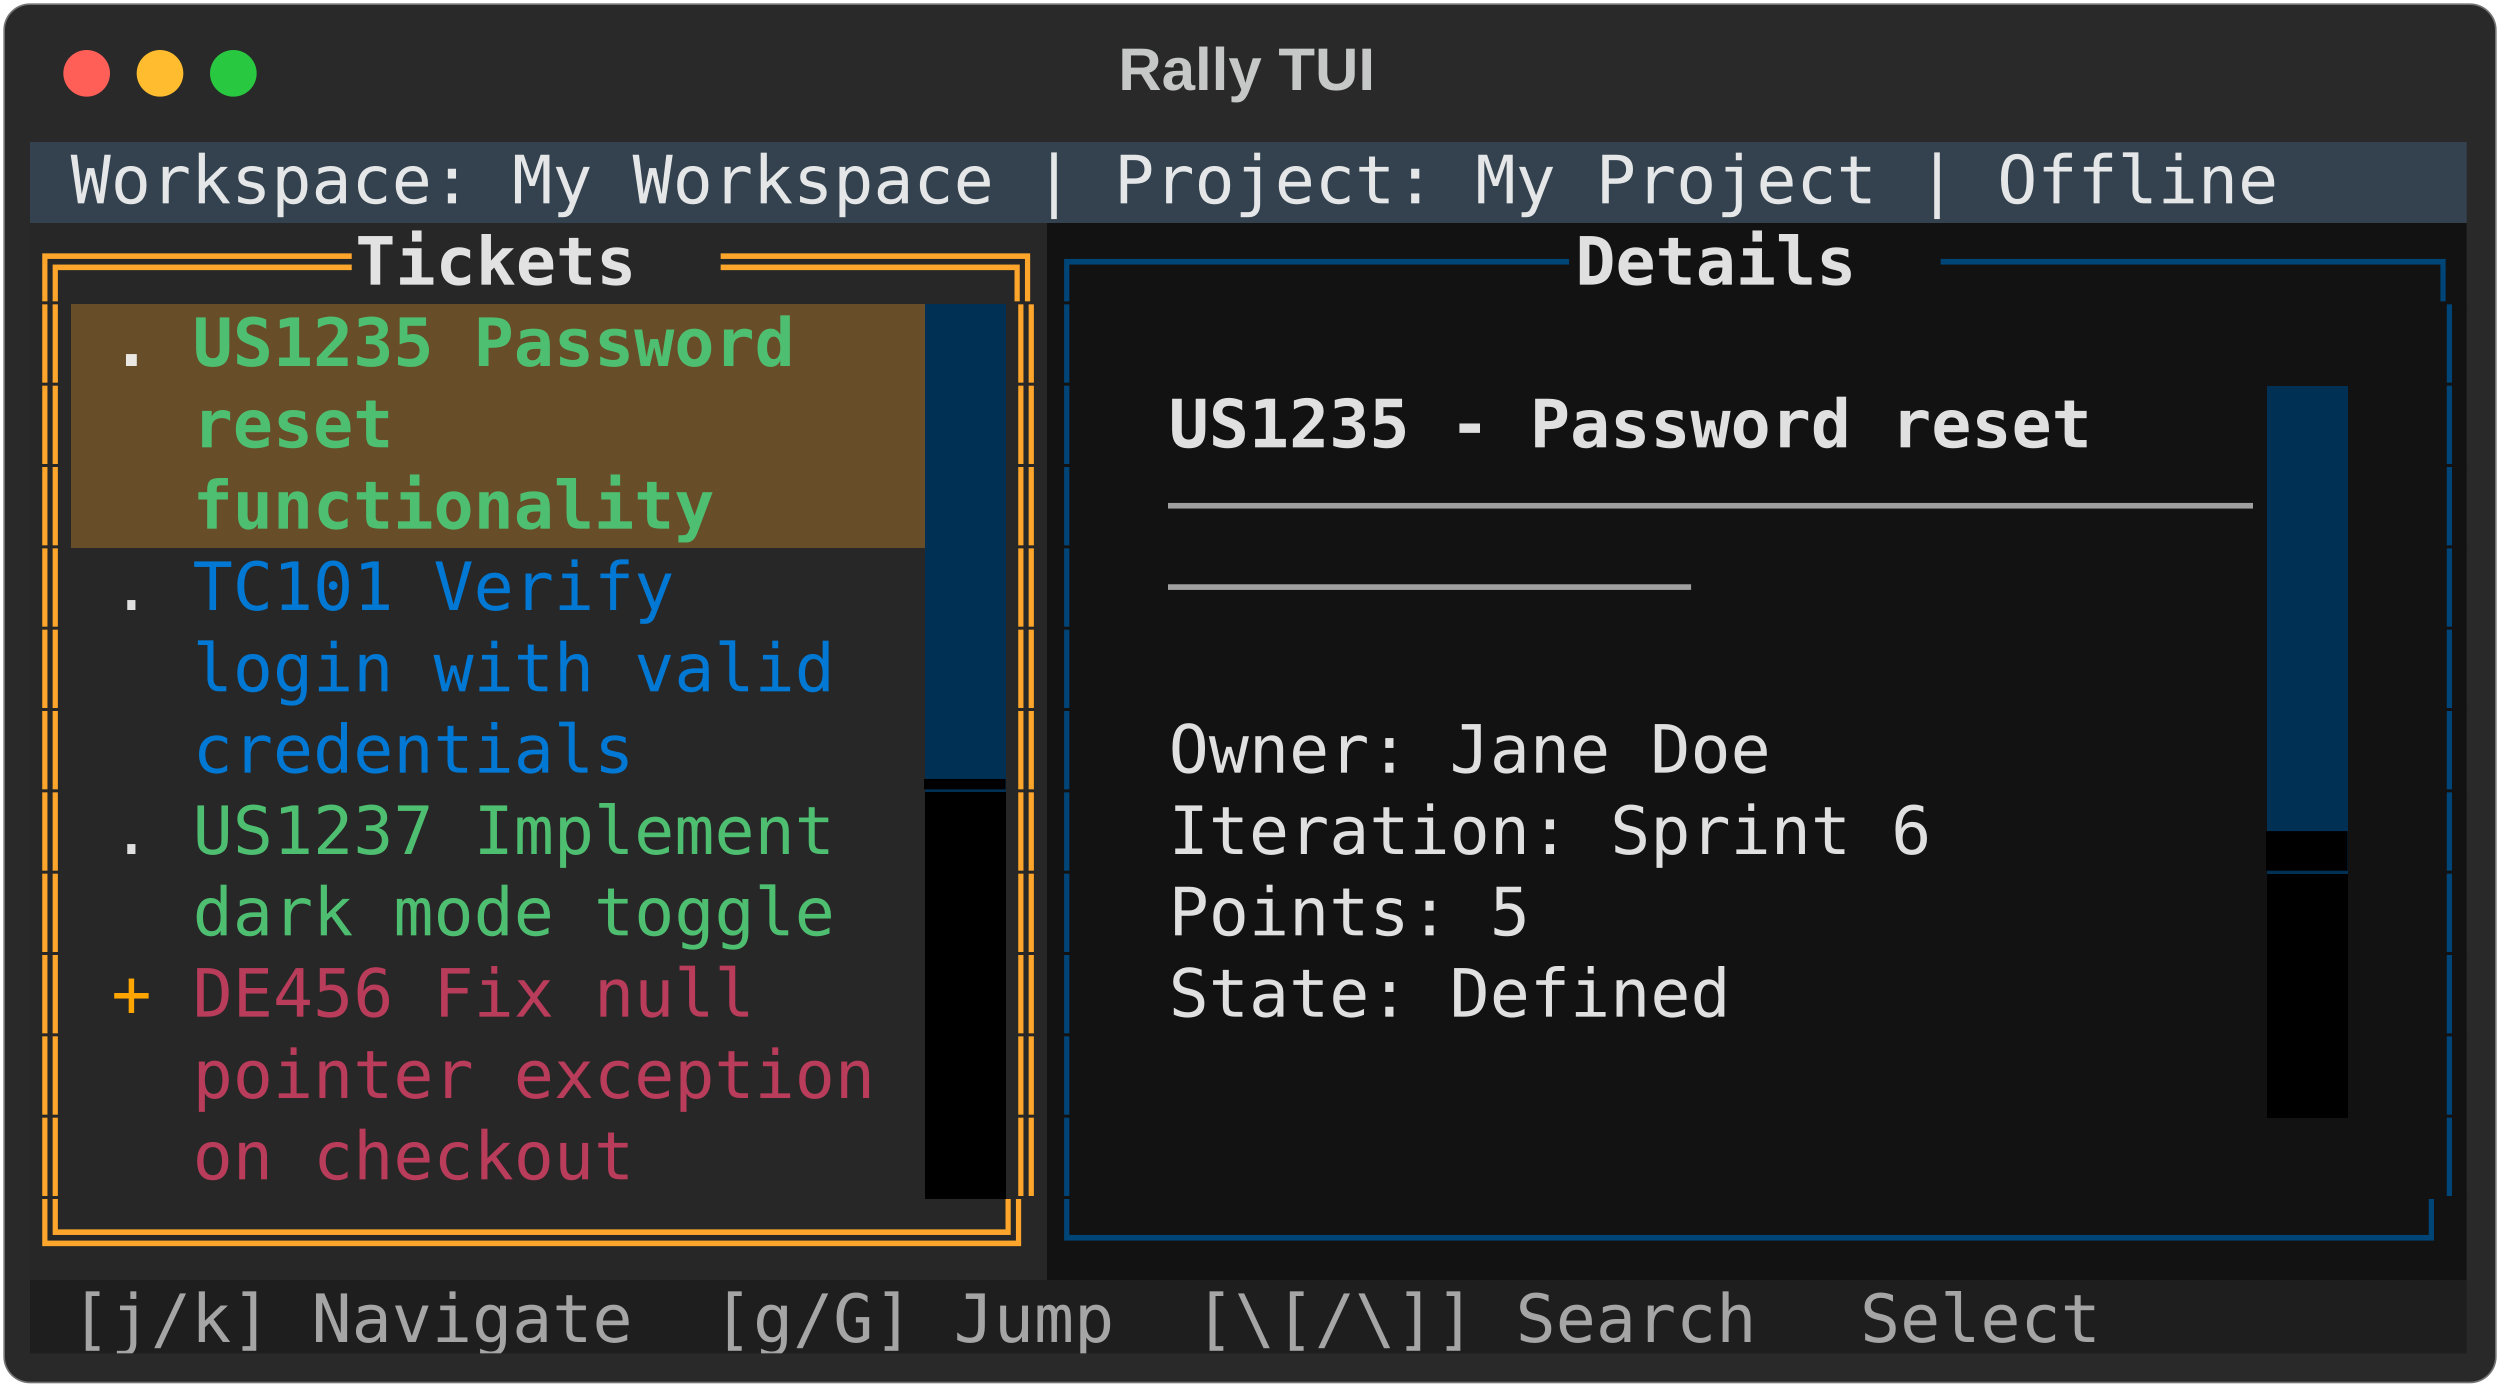
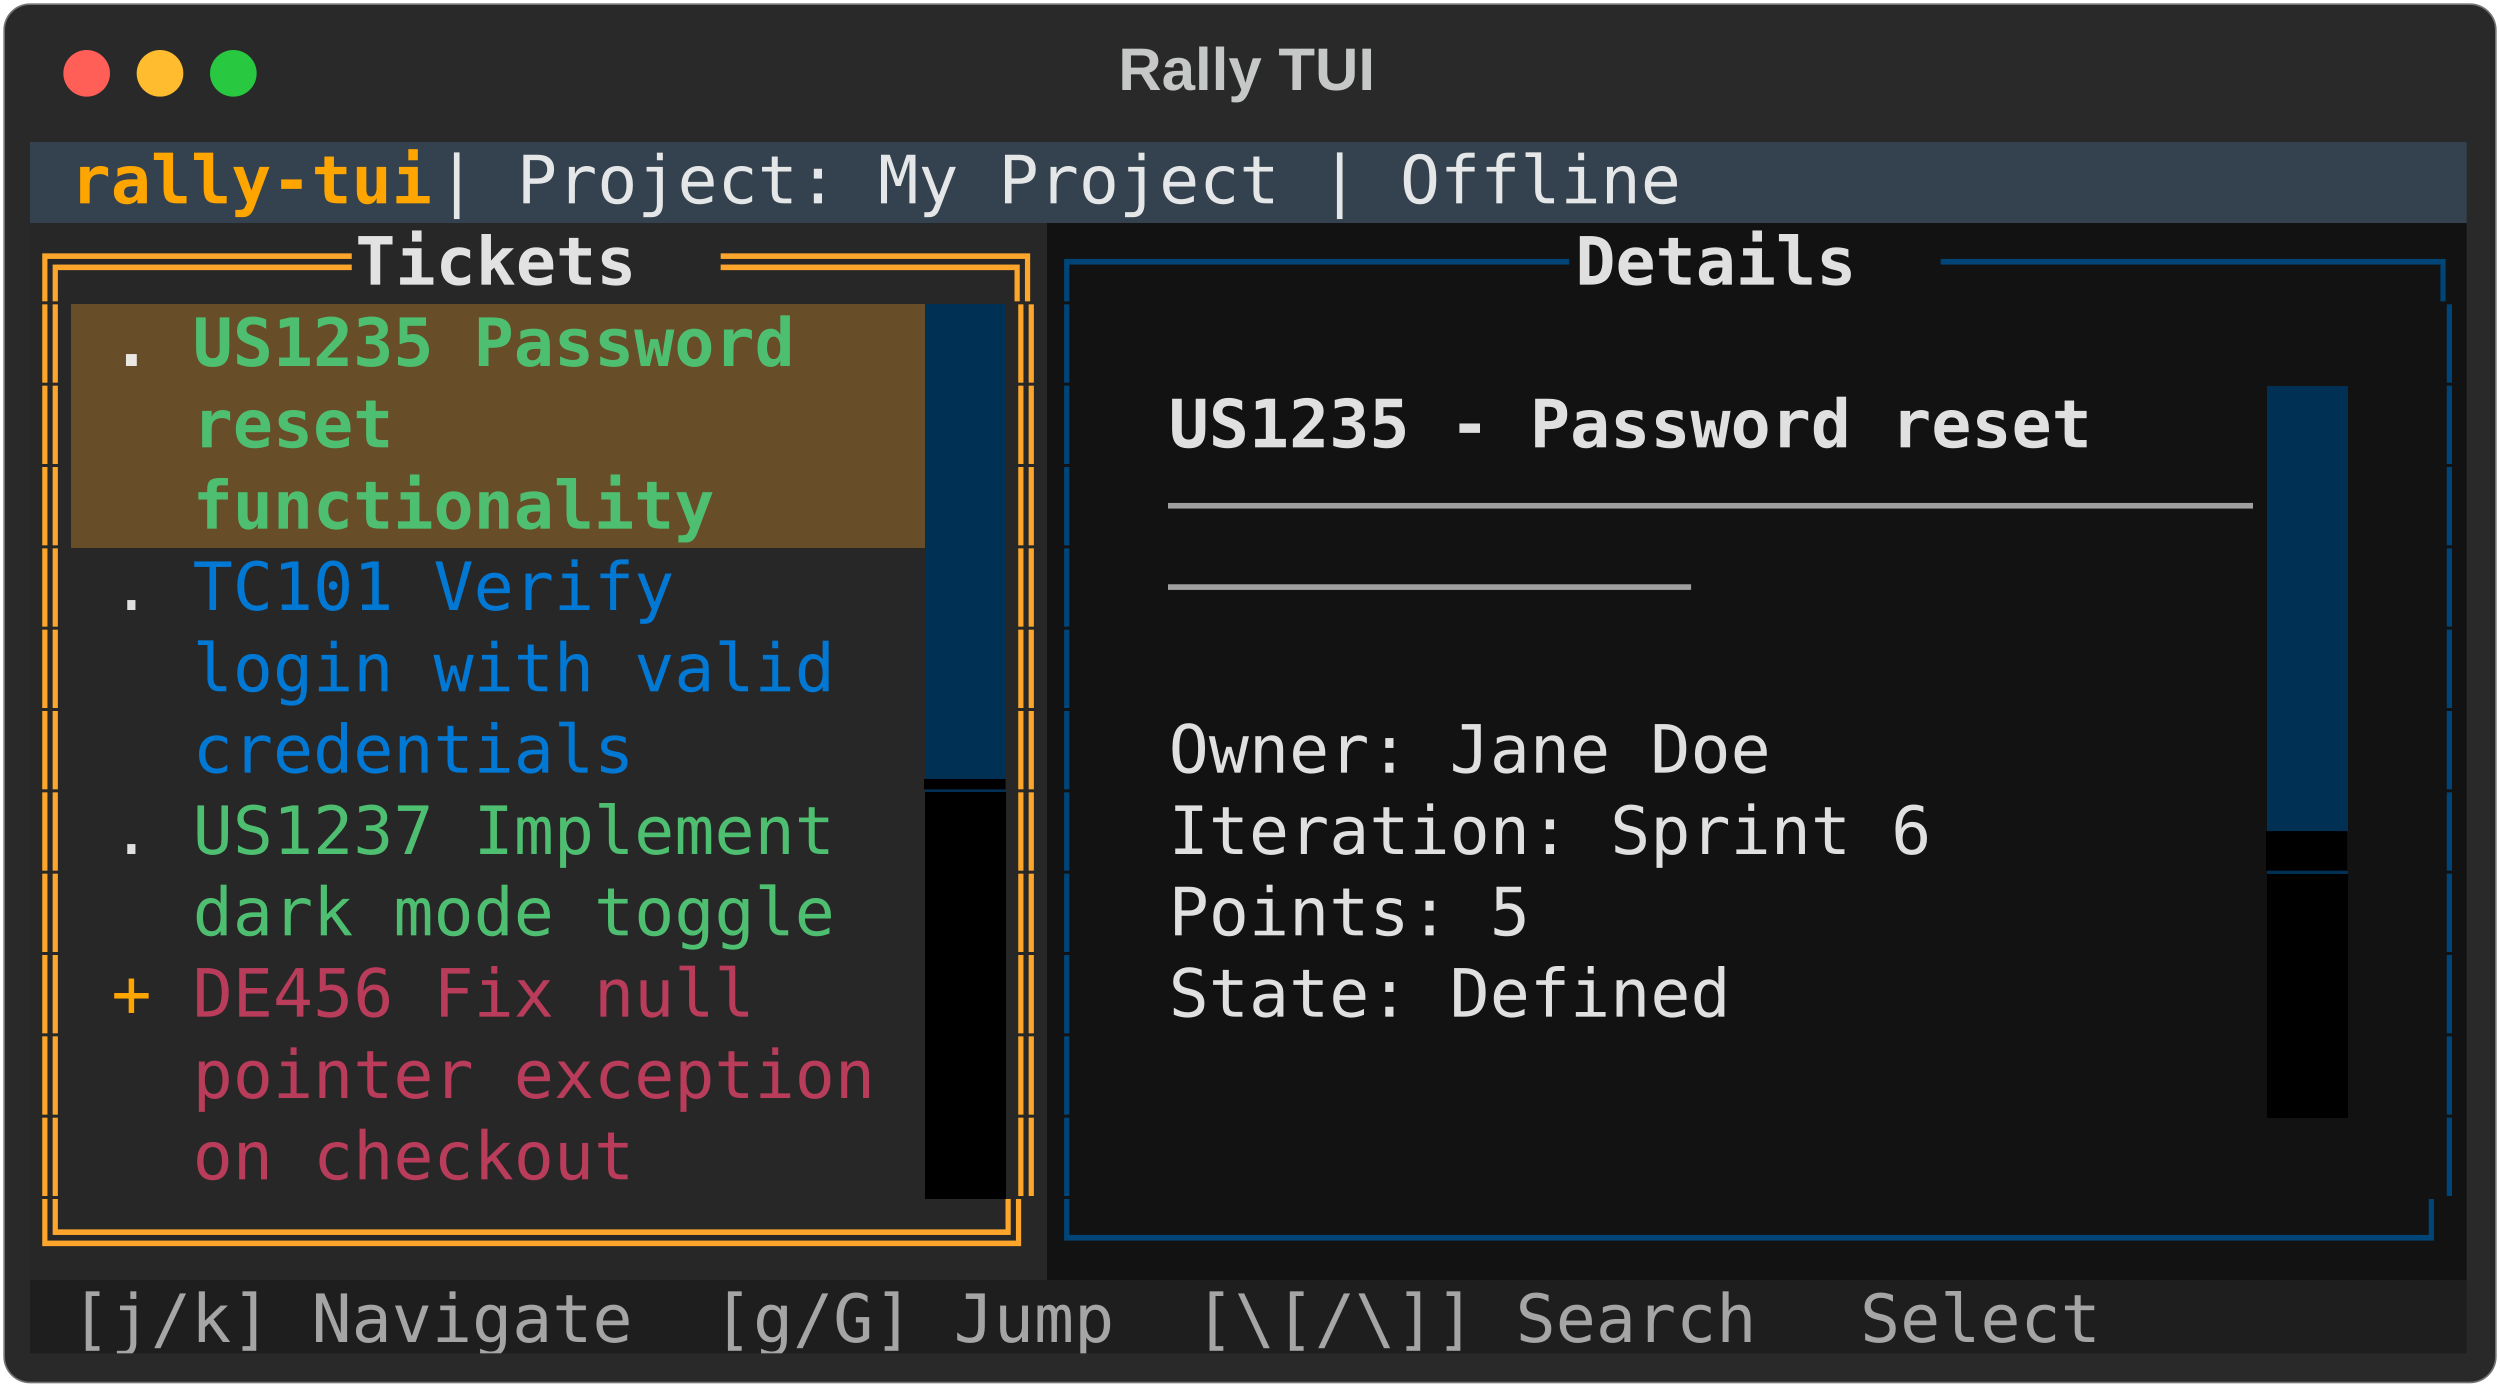
<svg xmlns="http://www.w3.org/2000/svg" class="rich-terminal" viewBox="0 0 750 416.0">
  <style>

    @font-face {
        font-family: "Fira Code";
        src: local("FiraCode-Regular"),
                url("https://cdnjs.cloudflare.com/ajax/libs/firacode/6.2.0/woff2/FiraCode-Regular.woff2") format("woff2"),
                url("https://cdnjs.cloudflare.com/ajax/libs/firacode/6.2.0/woff/FiraCode-Regular.woff") format("woff");
        font-style: normal;
        font-weight: 400;
    }
    @font-face {
        font-family: "Fira Code";
        src: local("FiraCode-Bold"),
                url("https://cdnjs.cloudflare.com/ajax/libs/firacode/6.2.0/woff2/FiraCode-Bold.woff2") format("woff2"),
                url("https://cdnjs.cloudflare.com/ajax/libs/firacode/6.2.0/woff/FiraCode-Bold.woff") format("woff");
        font-style: bold;
        font-weight: 700;
    }

    .terminal-matrix {
        font-family: Fira Code, monospace;
        font-size: 20px;
        line-height: 24.4px;
        font-variant-east-asian: full-width;
    }

    .terminal-title {
        font-size: 18px;
        font-weight: bold;
        font-family: arial;
    }

    .terminal-r1 { fill: #c5c8c6 }
- .terminal-r2 { fill: #e4e6e7 }
- .terminal-r3 { fill: #fea62b }
- .terminal-r4 { fill: #e2e2e2;font-weight: bold }
- .terminal-r5 { fill: #004578 }
- .terminal-r6 { fill: #e0e0e0;font-weight: bold }
- .terminal-r7 { fill: #ebe7e3;font-weight: bold }
- .terminal-r8 { fill: #4ebf71;font-weight: bold }
- .terminal-r9 { fill: #272727 }
- .terminal-r10 { fill: #121212 }
- .terminal-r11 { fill: #a0a0a0 }
- .terminal-r12 { fill: #e0e0e0 }
- .terminal-r13 { fill: #0178d4 }
- .terminal-r14 { fill: #000000 }
- .terminal-r15 { fill: #4ebf71 }
- .terminal-r16 { fill: #ffa500 }
- .terminal-r17 { fill: #b93c5b }
- .terminal-r18 { fill: #a5a5a5 }
+ .terminal-r2 { fill: #ffa500;font-weight: bold }
+ .terminal-r3 { fill: #e4e6e7 }
+ .terminal-r4 { fill: #fea62b }
+ .terminal-r5 { fill: #e2e2e2;font-weight: bold }
+ .terminal-r6 { fill: #004578 }
+ .terminal-r7 { fill: #e0e0e0;font-weight: bold }
+ .terminal-r8 { fill: #ebe7e3;font-weight: bold }
+ .terminal-r9 { fill: #4ebf71;font-weight: bold }
+ .terminal-r10 { fill: #272727 }
+ .terminal-r11 { fill: #121212 }
+ .terminal-r12 { fill: #a0a0a0 }
+ .terminal-r13 { fill: #e0e0e0 }
+ .terminal-r14 { fill: #0178d4 }
+ .terminal-r15 { fill: #000000 }
+ .terminal-r16 { fill: #4ebf71 }
+ .terminal-r17 { fill: #ffa500 }
+ .terminal-r18 { fill: #b93c5b }
+ .terminal-r19 { fill: #a5a5a5 }
    </style>
  <defs>
    <clipPath id="terminal-clip-terminal">
      <rect x="0" y="0" width="731.0" height="365.0" />
    </clipPath>
    <clipPath id="terminal-line-0">
      <rect x="0" y="1.5" width="732" height="24.65" />
    </clipPath>
    <clipPath id="terminal-line-1">
      <rect x="0" y="25.9" width="732" height="24.65" />
    </clipPath>
    <clipPath id="terminal-line-2">
      <rect x="0" y="50.3" width="732" height="24.65" />
    </clipPath>
    <clipPath id="terminal-line-3">
      <rect x="0" y="74.7" width="732" height="24.65" />
    </clipPath>
    <clipPath id="terminal-line-4">
      <rect x="0" y="99.1" width="732" height="24.65" />
    </clipPath>
    <clipPath id="terminal-line-5">
      <rect x="0" y="123.5" width="732" height="24.65" />
    </clipPath>
    <clipPath id="terminal-line-6">
      <rect x="0" y="147.9" width="732" height="24.65" />
    </clipPath>
    <clipPath id="terminal-line-7">
      <rect x="0" y="172.3" width="732" height="24.65" />
    </clipPath>
    <clipPath id="terminal-line-8">
      <rect x="0" y="196.7" width="732" height="24.65" />
    </clipPath>
    <clipPath id="terminal-line-9">
      <rect x="0" y="221.1" width="732" height="24.65" />
    </clipPath>
    <clipPath id="terminal-line-10">
      <rect x="0" y="245.5" width="732" height="24.65" />
    </clipPath>
    <clipPath id="terminal-line-11">
      <rect x="0" y="269.9" width="732" height="24.65" />
    </clipPath>
    <clipPath id="terminal-line-12">
      <rect x="0" y="294.3" width="732" height="24.65" />
    </clipPath>
    <clipPath id="terminal-line-13">
      <rect x="0" y="318.7" width="732" height="24.65" />
    </clipPath>
  </defs>
  <rect fill="#292929" stroke="rgba(255,255,255,0.35)" stroke-width="1" x="1" y="1" width="748" height="414" rx="8" />
  <text class="terminal-title" fill="#c5c8c6" text-anchor="middle" x="374" y="27">Rally TUI</text>
  <g transform="translate(26,22)">
    <circle cx="0" cy="0" r="7" fill="#ff5f57" />
    <circle cx="22" cy="0" r="7" fill="#febc2e" />
    <circle cx="44" cy="0" r="7" fill="#28c840" />
  </g>
  <g transform="translate(9, 41)" clip-path="url(#terminal-clip-terminal)">
    <rect fill="#33424e" x="0" y="1.5" width="12.2" height="24.65" shape-rendering="crispEdges" />
-     <rect fill="#33424e" x="12.2" y="1.5" width="671" height="24.65" shape-rendering="crispEdges" />
-     <rect fill="#33424e" x="683.2" y="1.5" width="48.8" height="24.65" shape-rendering="crispEdges" />
+     <rect fill="#33424e" x="12.2" y="1.5" width="109.8" height="24.65" shape-rendering="crispEdges" />
+     <rect fill="#33424e" x="122" y="1.5" width="390.4" height="24.65" shape-rendering="crispEdges" />
+     <rect fill="#33424e" x="512.4" y="1.5" width="219.6" height="24.65" shape-rendering="crispEdges" />
    <rect fill="#272727" x="0" y="25.9" width="97.6" height="24.65" shape-rendering="crispEdges" />
    <rect fill="#272727" x="97.6" y="25.9" width="109.8" height="24.65" shape-rendering="crispEdges" />
    <rect fill="#272727" x="207.4" y="25.9" width="97.6" height="24.65" shape-rendering="crispEdges" />
    <rect fill="#121212" x="305" y="25.9" width="158.6" height="24.65" shape-rendering="crispEdges" />
    <rect fill="#121212" x="463.6" y="25.9" width="109.8" height="24.65" shape-rendering="crispEdges" />
    <rect fill="#121212" x="573.4" y="25.9" width="158.6" height="24.65" shape-rendering="crispEdges" />
    <rect fill="#272727" x="0" y="50.3" width="12.2" height="24.65" shape-rendering="crispEdges" />
    <rect fill="#674d28" x="12.2" y="50.3" width="12.2" height="24.65" shape-rendering="crispEdges" />
    <rect fill="#674d28" x="24.4" y="50.3" width="12.2" height="24.65" shape-rendering="crispEdges" />
    <rect fill="#674d28" x="36.6" y="50.3" width="12.2" height="24.65" shape-rendering="crispEdges" />
    <rect fill="#674d28" x="48.8" y="50.3" width="183" height="24.65" shape-rendering="crispEdges" />
    <rect fill="#674d28" x="231.8" y="50.3" width="36.6" height="24.65" shape-rendering="crispEdges" />
    <rect fill="#003054" x="268.4" y="50.3" width="24.4" height="24.65" shape-rendering="crispEdges" />
    <rect fill="#272727" x="292.8" y="50.3" width="12.2" height="24.65" shape-rendering="crispEdges" />
    <rect fill="#121212" x="305" y="50.3" width="12.2" height="24.65" shape-rendering="crispEdges" />
    <rect fill="#121212" x="317.2" y="50.3" width="402.6" height="24.65" shape-rendering="crispEdges" />
    <rect fill="#121212" x="719.8" y="50.3" width="12.2" height="24.65" shape-rendering="crispEdges" />
    <rect fill="#272727" x="0" y="74.7" width="12.2" height="24.65" shape-rendering="crispEdges" />
    <rect fill="#674d28" x="12.2" y="74.7" width="36.6" height="24.65" shape-rendering="crispEdges" />
    <rect fill="#674d28" x="48.8" y="74.7" width="61" height="24.65" shape-rendering="crispEdges" />
    <rect fill="#674d28" x="109.8" y="74.7" width="158.6" height="24.65" shape-rendering="crispEdges" />
    <rect fill="#003054" x="268.4" y="74.7" width="24.4" height="24.65" shape-rendering="crispEdges" />
    <rect fill="#272727" x="292.8" y="74.7" width="12.2" height="24.65" shape-rendering="crispEdges" />
    <rect fill="#121212" x="305" y="74.7" width="12.2" height="24.65" shape-rendering="crispEdges" />
    <rect fill="#121212" x="317.2" y="74.7" width="24.4" height="24.65" shape-rendering="crispEdges" />
    <rect fill="#121212" x="341.6" y="74.7" width="280.6" height="24.65" shape-rendering="crispEdges" />
    <rect fill="#121212" x="622.2" y="74.7" width="48.8" height="24.65" shape-rendering="crispEdges" />
    <rect fill="#003054" x="671" y="74.7" width="24.4" height="24.65" shape-rendering="crispEdges" />
    <rect fill="#121212" x="695.4" y="74.7" width="24.4" height="24.65" shape-rendering="crispEdges" />
    <rect fill="#121212" x="719.8" y="74.7" width="12.2" height="24.65" shape-rendering="crispEdges" />
    <rect fill="#272727" x="0" y="99.1" width="12.2" height="24.65" shape-rendering="crispEdges" />
    <rect fill="#674d28" x="12.2" y="99.1" width="36.6" height="24.65" shape-rendering="crispEdges" />
    <rect fill="#674d28" x="48.8" y="99.1" width="158.6" height="24.65" shape-rendering="crispEdges" />
    <rect fill="#674d28" x="207.4" y="99.1" width="61" height="24.65" shape-rendering="crispEdges" />
    <rect fill="#003054" x="268.4" y="99.1" width="24.4" height="24.65" shape-rendering="crispEdges" />
    <rect fill="#272727" x="292.8" y="99.1" width="12.2" height="24.65" shape-rendering="crispEdges" />
    <rect fill="#121212" x="305" y="99.1" width="12.2" height="24.65" shape-rendering="crispEdges" />
    <rect fill="#121212" x="317.2" y="99.1" width="24.4" height="24.65" shape-rendering="crispEdges" />
    <rect fill="#121212" x="341.6" y="99.1" width="329.4" height="24.65" shape-rendering="crispEdges" />
    <rect fill="#003054" x="671" y="99.1" width="24.4" height="24.65" shape-rendering="crispEdges" />
    <rect fill="#121212" x="695.4" y="99.1" width="24.4" height="24.65" shape-rendering="crispEdges" />
    <rect fill="#121212" x="719.8" y="99.1" width="12.2" height="24.65" shape-rendering="crispEdges" />
    <rect fill="#272727" x="0" y="123.5" width="12.2" height="24.65" shape-rendering="crispEdges" />
    <rect fill="#272727" x="12.2" y="123.5" width="12.2" height="24.65" shape-rendering="crispEdges" />
    <rect fill="#272727" x="24.4" y="123.5" width="12.2" height="24.65" shape-rendering="crispEdges" />
    <rect fill="#272727" x="36.6" y="123.5" width="12.2" height="24.65" shape-rendering="crispEdges" />
    <rect fill="#272727" x="48.8" y="123.5" width="146.4" height="24.65" shape-rendering="crispEdges" />
    <rect fill="#272727" x="195.2" y="123.5" width="73.2" height="24.65" shape-rendering="crispEdges" />
    <rect fill="#003054" x="268.4" y="123.5" width="24.4" height="24.65" shape-rendering="crispEdges" />
    <rect fill="#272727" x="292.8" y="123.5" width="12.2" height="24.65" shape-rendering="crispEdges" />
    <rect fill="#121212" x="305" y="123.5" width="12.2" height="24.65" shape-rendering="crispEdges" />
    <rect fill="#121212" x="317.2" y="123.5" width="24.4" height="24.65" shape-rendering="crispEdges" />
    <rect fill="#121212" x="341.6" y="123.5" width="158.6" height="24.65" shape-rendering="crispEdges" />
    <rect fill="#121212" x="500.2" y="123.5" width="170.8" height="24.65" shape-rendering="crispEdges" />
    <rect fill="#003054" x="671" y="123.5" width="24.4" height="24.65" shape-rendering="crispEdges" />
    <rect fill="#121212" x="695.4" y="123.5" width="24.4" height="24.65" shape-rendering="crispEdges" />
    <rect fill="#121212" x="719.8" y="123.5" width="12.2" height="24.65" shape-rendering="crispEdges" />
    <rect fill="#272727" x="0" y="147.9" width="12.2" height="24.65" shape-rendering="crispEdges" />
    <rect fill="#272727" x="12.2" y="147.9" width="36.6" height="24.65" shape-rendering="crispEdges" />
    <rect fill="#272727" x="48.8" y="147.9" width="195.2" height="24.65" shape-rendering="crispEdges" />
    <rect fill="#272727" x="244" y="147.9" width="24.4" height="24.65" shape-rendering="crispEdges" />
    <rect fill="#003054" x="268.4" y="147.9" width="24.4" height="24.65" shape-rendering="crispEdges" />
    <rect fill="#272727" x="292.8" y="147.9" width="12.2" height="24.65" shape-rendering="crispEdges" />
    <rect fill="#121212" x="305" y="147.9" width="12.2" height="24.65" shape-rendering="crispEdges" />
    <rect fill="#121212" x="317.2" y="147.9" width="353.8" height="24.65" shape-rendering="crispEdges" />
    <rect fill="#003054" x="671" y="147.9" width="24.4" height="24.65" shape-rendering="crispEdges" />
    <rect fill="#121212" x="695.4" y="147.9" width="24.4" height="24.65" shape-rendering="crispEdges" />
    <rect fill="#121212" x="719.8" y="147.9" width="12.2" height="24.65" shape-rendering="crispEdges" />
    <rect fill="#272727" x="0" y="172.3" width="12.2" height="24.65" shape-rendering="crispEdges" />
    <rect fill="#272727" x="12.2" y="172.3" width="36.6" height="24.65" shape-rendering="crispEdges" />
    <rect fill="#272727" x="48.8" y="172.3" width="134.2" height="24.65" shape-rendering="crispEdges" />
    <rect fill="#272727" x="183" y="172.3" width="85.4" height="24.65" shape-rendering="crispEdges" />
    <rect fill="#003054" x="268.4" y="172.3" width="24.4" height="24.65" shape-rendering="crispEdges" />
    <rect fill="#272727" x="292.8" y="172.3" width="12.2" height="24.65" shape-rendering="crispEdges" />
    <rect fill="#121212" x="305" y="172.3" width="12.2" height="24.65" shape-rendering="crispEdges" />
    <rect fill="#121212" x="317.2" y="172.3" width="24.4" height="24.65" shape-rendering="crispEdges" />
    <rect fill="#121212" x="341.6" y="172.3" width="183" height="24.65" shape-rendering="crispEdges" />
    <rect fill="#121212" x="524.6" y="172.3" width="146.4" height="24.65" shape-rendering="crispEdges" />
    <rect fill="#003054" x="671" y="172.3" width="24.4" height="24.65" shape-rendering="crispEdges" />
    <rect fill="#121212" x="695.4" y="172.3" width="24.4" height="24.65" shape-rendering="crispEdges" />
    <rect fill="#121212" x="719.8" y="172.3" width="12.2" height="24.65" shape-rendering="crispEdges" />
    <rect fill="#272727" x="0" y="196.7" width="12.2" height="24.65" shape-rendering="crispEdges" />
    <rect fill="#272727" x="12.2" y="196.7" width="12.2" height="24.65" shape-rendering="crispEdges" />
    <rect fill="#272727" x="24.4" y="196.7" width="12.2" height="24.65" shape-rendering="crispEdges" />
    <rect fill="#272727" x="36.6" y="196.7" width="12.2" height="24.65" shape-rendering="crispEdges" />
    <rect fill="#272727" x="48.8" y="196.7" width="195.2" height="24.65" shape-rendering="crispEdges" />
    <rect fill="#272727" x="244" y="196.7" width="24.4" height="24.65" shape-rendering="crispEdges" />
    <rect fill="#000000" x="268.4" y="196.7" width="24.4" height="24.65" shape-rendering="crispEdges" />
    <rect fill="#272727" x="292.8" y="196.7" width="12.2" height="24.65" shape-rendering="crispEdges" />
    <rect fill="#121212" x="305" y="196.7" width="12.2" height="24.65" shape-rendering="crispEdges" />
    <rect fill="#121212" x="317.2" y="196.7" width="24.4" height="24.65" shape-rendering="crispEdges" />
    <rect fill="#121212" x="341.6" y="196.7" width="231.8" height="24.65" shape-rendering="crispEdges" />
    <rect fill="#121212" x="573.4" y="196.7" width="97.6" height="24.65" shape-rendering="crispEdges" />
    <rect fill="#003054" x="671" y="196.7" width="24.4" height="24.65" shape-rendering="crispEdges" />
    <rect fill="#121212" x="695.4" y="196.7" width="24.4" height="24.65" shape-rendering="crispEdges" />
    <rect fill="#121212" x="719.8" y="196.7" width="12.2" height="24.65" shape-rendering="crispEdges" />
    <rect fill="#272727" x="0" y="221.1" width="12.2" height="24.65" shape-rendering="crispEdges" />
    <rect fill="#272727" x="12.2" y="221.1" width="36.6" height="24.65" shape-rendering="crispEdges" />
    <rect fill="#272727" x="48.8" y="221.1" width="195.2" height="24.65" shape-rendering="crispEdges" />
    <rect fill="#272727" x="244" y="221.1" width="24.4" height="24.65" shape-rendering="crispEdges" />
    <rect fill="#000000" x="268.4" y="221.1" width="24.4" height="24.65" shape-rendering="crispEdges" />
    <rect fill="#272727" x="292.8" y="221.1" width="12.2" height="24.65" shape-rendering="crispEdges" />
    <rect fill="#121212" x="305" y="221.1" width="12.2" height="24.65" shape-rendering="crispEdges" />
    <rect fill="#121212" x="317.2" y="221.1" width="24.4" height="24.65" shape-rendering="crispEdges" />
    <rect fill="#121212" x="341.6" y="221.1" width="109.8" height="24.65" shape-rendering="crispEdges" />
    <rect fill="#121212" x="451.4" y="221.1" width="219.6" height="24.65" shape-rendering="crispEdges" />
    <rect fill="#000000" x="671" y="221.1" width="24.4" height="24.65" shape-rendering="crispEdges" />
    <rect fill="#121212" x="695.4" y="221.1" width="24.4" height="24.65" shape-rendering="crispEdges" />
    <rect fill="#121212" x="719.8" y="221.1" width="12.2" height="24.65" shape-rendering="crispEdges" />
    <rect fill="#272727" x="0" y="245.5" width="12.2" height="24.65" shape-rendering="crispEdges" />
    <rect fill="#272727" x="12.2" y="245.5" width="12.2" height="24.65" shape-rendering="crispEdges" />
    <rect fill="#272727" x="24.4" y="245.5" width="12.2" height="24.65" shape-rendering="crispEdges" />
    <rect fill="#272727" x="36.6" y="245.5" width="12.2" height="24.65" shape-rendering="crispEdges" />
    <rect fill="#272727" x="48.8" y="245.5" width="170.8" height="24.65" shape-rendering="crispEdges" />
    <rect fill="#272727" x="219.6" y="245.5" width="48.8" height="24.65" shape-rendering="crispEdges" />
    <rect fill="#000000" x="268.4" y="245.5" width="24.4" height="24.65" shape-rendering="crispEdges" />
    <rect fill="#272727" x="292.8" y="245.5" width="12.2" height="24.65" shape-rendering="crispEdges" />
    <rect fill="#121212" x="305" y="245.5" width="12.2" height="24.65" shape-rendering="crispEdges" />
    <rect fill="#121212" x="317.2" y="245.5" width="24.4" height="24.65" shape-rendering="crispEdges" />
    <rect fill="#121212" x="341.6" y="245.5" width="170.8" height="24.65" shape-rendering="crispEdges" />
    <rect fill="#121212" x="512.4" y="245.5" width="158.6" height="24.65" shape-rendering="crispEdges" />
    <rect fill="#000000" x="671" y="245.5" width="24.4" height="24.65" shape-rendering="crispEdges" />
    <rect fill="#121212" x="695.4" y="245.5" width="24.4" height="24.65" shape-rendering="crispEdges" />
    <rect fill="#121212" x="719.8" y="245.5" width="12.2" height="24.65" shape-rendering="crispEdges" />
    <rect fill="#272727" x="0" y="269.9" width="12.2" height="24.65" shape-rendering="crispEdges" />
    <rect fill="#272727" x="12.2" y="269.9" width="36.6" height="24.65" shape-rendering="crispEdges" />
    <rect fill="#272727" x="48.8" y="269.9" width="207.4" height="24.65" shape-rendering="crispEdges" />
    <rect fill="#272727" x="256.2" y="269.9" width="12.2" height="24.65" shape-rendering="crispEdges" />
    <rect fill="#000000" x="268.4" y="269.9" width="24.4" height="24.65" shape-rendering="crispEdges" />
    <rect fill="#272727" x="292.8" y="269.9" width="12.2" height="24.65" shape-rendering="crispEdges" />
    <rect fill="#121212" x="305" y="269.9" width="12.2" height="24.65" shape-rendering="crispEdges" />
    <rect fill="#121212" x="317.2" y="269.9" width="353.8" height="24.65" shape-rendering="crispEdges" />
    <rect fill="#000000" x="671" y="269.9" width="24.4" height="24.65" shape-rendering="crispEdges" />
    <rect fill="#121212" x="695.4" y="269.9" width="24.4" height="24.65" shape-rendering="crispEdges" />
    <rect fill="#121212" x="719.8" y="269.9" width="12.2" height="24.65" shape-rendering="crispEdges" />
    <rect fill="#272727" x="0" y="294.3" width="12.2" height="24.65" shape-rendering="crispEdges" />
    <rect fill="#272727" x="12.2" y="294.3" width="36.6" height="24.65" shape-rendering="crispEdges" />
    <rect fill="#272727" x="48.8" y="294.3" width="134.2" height="24.65" shape-rendering="crispEdges" />
    <rect fill="#272727" x="183" y="294.3" width="85.4" height="24.65" shape-rendering="crispEdges" />
    <rect fill="#000000" x="268.4" y="294.3" width="24.4" height="24.65" shape-rendering="crispEdges" />
    <rect fill="#272727" x="292.8" y="294.3" width="12.2" height="24.65" shape-rendering="crispEdges" />
    <rect fill="#121212" x="305" y="294.3" width="12.2" height="24.65" shape-rendering="crispEdges" />
    <rect fill="#121212" x="317.2" y="294.3" width="402.6" height="24.65" shape-rendering="crispEdges" />
    <rect fill="#121212" x="719.8" y="294.3" width="12.2" height="24.65" shape-rendering="crispEdges" />
    <rect fill="#272727" x="0" y="318.7" width="305" height="24.65" shape-rendering="crispEdges" />
    <rect fill="#121212" x="305" y="318.7" width="427" height="24.65" shape-rendering="crispEdges" />
    <rect fill="#1e1e1e" x="0" y="343.1" width="12.2" height="24.65" shape-rendering="crispEdges" />
    <rect fill="#1e1e1e" x="12.2" y="343.1" width="536.8" height="24.65" shape-rendering="crispEdges" />
    <rect fill="#1e1e1e" x="549" y="343.1" width="85.4" height="24.65" shape-rendering="crispEdges" />
    <rect fill="#1e1e1e" x="634.4" y="343.1" width="97.6" height="24.65" shape-rendering="crispEdges" />
    <g class="terminal-matrix">
-       <text class="terminal-r2" x="12.2" y="20" textLength="671" clip-path="url(#terminal-line-0)">Workspace: My Workspace | Project: My Project | Offline</text>
+       <text class="terminal-r2" x="12.2" y="20" textLength="109.8" clip-path="url(#terminal-line-0)">rally-tui</text>
+       <text class="terminal-r3" x="122" y="20" textLength="390.4" clip-path="url(#terminal-line-0)"> | Project: My Project | Offline</text>
      <text class="terminal-r1" x="732" y="20" textLength="12.2" clip-path="url(#terminal-line-0)">
</text>
-       <text class="terminal-r3" x="0" y="44.4" textLength="97.6" clip-path="url(#terminal-line-1)">╔═══════</text>
-       <text class="terminal-r4" x="97.6" y="44.4" textLength="109.8" clip-path="url(#terminal-line-1)"> Tickets </text>
-       <text class="terminal-r3" x="207.4" y="44.4" textLength="97.6" clip-path="url(#terminal-line-1)">═══════╗</text>
-       <text class="terminal-r5" x="305" y="44.4" textLength="158.6" clip-path="url(#terminal-line-1)">┌────────────</text>
-       <text class="terminal-r6" x="463.6" y="44.4" textLength="109.8" clip-path="url(#terminal-line-1)"> Details </text>
-       <text class="terminal-r5" x="573.4" y="44.4" textLength="158.6" clip-path="url(#terminal-line-1)">────────────┐</text>
+       <text class="terminal-r4" x="0" y="44.4" textLength="97.6" clip-path="url(#terminal-line-1)">╔═══════</text>
+       <text class="terminal-r5" x="97.6" y="44.4" textLength="109.8" clip-path="url(#terminal-line-1)"> Tickets </text>
+       <text class="terminal-r4" x="207.4" y="44.4" textLength="97.6" clip-path="url(#terminal-line-1)">═══════╗</text>
+       <text class="terminal-r6" x="305" y="44.4" textLength="158.6" clip-path="url(#terminal-line-1)">┌────────────</text>
+       <text class="terminal-r7" x="463.6" y="44.4" textLength="109.8" clip-path="url(#terminal-line-1)"> Details </text>
+       <text class="terminal-r6" x="573.4" y="44.4" textLength="158.6" clip-path="url(#terminal-line-1)">────────────┐</text>
      <text class="terminal-r1" x="732" y="44.4" textLength="12.2" clip-path="url(#terminal-line-1)">
</text>
-       <text class="terminal-r3" x="0" y="68.8" textLength="12.2" clip-path="url(#terminal-line-2)">║</text>
-       <text class="terminal-r7" x="24.4" y="68.8" textLength="12.2" clip-path="url(#terminal-line-2)">.</text>
-       <text class="terminal-r8" x="48.8" y="68.8" textLength="183" clip-path="url(#terminal-line-2)">US1235 Password</text>
-       <text class="terminal-r3" x="292.8" y="68.8" textLength="12.2" clip-path="url(#terminal-line-2)">║</text>
-       <text class="terminal-r5" x="305" y="68.8" textLength="12.2" clip-path="url(#terminal-line-2)">│</text>
-       <text class="terminal-r5" x="719.8" y="68.8" textLength="12.2" clip-path="url(#terminal-line-2)">│</text>
+       <text class="terminal-r4" x="0" y="68.8" textLength="12.2" clip-path="url(#terminal-line-2)">║</text>
+       <text class="terminal-r8" x="24.4" y="68.8" textLength="12.2" clip-path="url(#terminal-line-2)">.</text>
+       <text class="terminal-r9" x="48.8" y="68.8" textLength="183" clip-path="url(#terminal-line-2)">US1235 Password</text>
+       <text class="terminal-r4" x="292.8" y="68.8" textLength="12.2" clip-path="url(#terminal-line-2)">║</text>
+       <text class="terminal-r6" x="305" y="68.8" textLength="12.2" clip-path="url(#terminal-line-2)">│</text>
+       <text class="terminal-r6" x="719.8" y="68.8" textLength="12.2" clip-path="url(#terminal-line-2)">│</text>
      <text class="terminal-r1" x="732" y="68.8" textLength="12.2" clip-path="url(#terminal-line-2)">
</text>
-       <text class="terminal-r3" x="0" y="93.2" textLength="12.2" clip-path="url(#terminal-line-3)">║</text>
-       <text class="terminal-r8" x="48.8" y="93.2" textLength="61" clip-path="url(#terminal-line-3)">reset</text>
-       <text class="terminal-r3" x="292.8" y="93.2" textLength="12.2" clip-path="url(#terminal-line-3)">║</text>
-       <text class="terminal-r5" x="305" y="93.2" textLength="12.2" clip-path="url(#terminal-line-3)">│</text>
-       <text class="terminal-r6" x="341.6" y="93.2" textLength="280.6" clip-path="url(#terminal-line-3)">US1235 - Password reset</text>
-       <text class="terminal-r5" x="719.8" y="93.2" textLength="12.2" clip-path="url(#terminal-line-3)">│</text>
+       <text class="terminal-r4" x="0" y="93.2" textLength="12.2" clip-path="url(#terminal-line-3)">║</text>
+       <text class="terminal-r9" x="48.8" y="93.2" textLength="61" clip-path="url(#terminal-line-3)">reset</text>
+       <text class="terminal-r4" x="292.8" y="93.2" textLength="12.2" clip-path="url(#terminal-line-3)">║</text>
+       <text class="terminal-r6" x="305" y="93.2" textLength="12.2" clip-path="url(#terminal-line-3)">│</text>
+       <text class="terminal-r7" x="341.6" y="93.2" textLength="280.6" clip-path="url(#terminal-line-3)">US1235 - Password reset</text>
+       <text class="terminal-r6" x="719.8" y="93.2" textLength="12.2" clip-path="url(#terminal-line-3)">│</text>
      <text class="terminal-r1" x="732" y="93.2" textLength="12.2" clip-path="url(#terminal-line-3)">
</text>
-       <text class="terminal-r3" x="0" y="117.6" textLength="12.2" clip-path="url(#terminal-line-4)">║</text>
-       <text class="terminal-r8" x="48.8" y="117.6" textLength="158.6" clip-path="url(#terminal-line-4)">functionality</text>
-       <text class="terminal-r3" x="292.8" y="117.6" textLength="12.2" clip-path="url(#terminal-line-4)">║</text>
-       <text class="terminal-r5" x="305" y="117.6" textLength="12.2" clip-path="url(#terminal-line-4)">│</text>
-       <text class="terminal-r11" x="341.6" y="117.6" textLength="329.4" clip-path="url(#terminal-line-4)">───────────────────────────</text>
-       <text class="terminal-r5" x="719.8" y="117.6" textLength="12.2" clip-path="url(#terminal-line-4)">│</text>
+       <text class="terminal-r4" x="0" y="117.6" textLength="12.2" clip-path="url(#terminal-line-4)">║</text>
+       <text class="terminal-r9" x="48.8" y="117.6" textLength="158.6" clip-path="url(#terminal-line-4)">functionality</text>
+       <text class="terminal-r4" x="292.8" y="117.6" textLength="12.2" clip-path="url(#terminal-line-4)">║</text>
+       <text class="terminal-r6" x="305" y="117.6" textLength="12.2" clip-path="url(#terminal-line-4)">│</text>
+       <text class="terminal-r12" x="341.6" y="117.6" textLength="329.4" clip-path="url(#terminal-line-4)">───────────────────────────</text>
+       <text class="terminal-r6" x="719.8" y="117.6" textLength="12.2" clip-path="url(#terminal-line-4)">│</text>
      <text class="terminal-r1" x="732" y="117.6" textLength="12.2" clip-path="url(#terminal-line-4)">
</text>
-       <text class="terminal-r3" x="0" y="142" textLength="12.2" clip-path="url(#terminal-line-5)">║</text>
-       <text class="terminal-r12" x="24.4" y="142" textLength="12.2" clip-path="url(#terminal-line-5)">.</text>
-       <text class="terminal-r13" x="48.8" y="142" textLength="146.4" clip-path="url(#terminal-line-5)">TC101 Verify</text>
-       <text class="terminal-r3" x="292.8" y="142" textLength="12.2" clip-path="url(#terminal-line-5)">║</text>
-       <text class="terminal-r5" x="305" y="142" textLength="12.2" clip-path="url(#terminal-line-5)">│</text>
-       <text class="terminal-r11" x="341.6" y="142" textLength="158.6" clip-path="url(#terminal-line-5)">─────────────</text>
-       <text class="terminal-r5" x="719.8" y="142" textLength="12.2" clip-path="url(#terminal-line-5)">│</text>
+       <text class="terminal-r4" x="0" y="142" textLength="12.2" clip-path="url(#terminal-line-5)">║</text>
+       <text class="terminal-r13" x="24.4" y="142" textLength="12.2" clip-path="url(#terminal-line-5)">.</text>
+       <text class="terminal-r14" x="48.8" y="142" textLength="146.4" clip-path="url(#terminal-line-5)">TC101 Verify</text>
+       <text class="terminal-r4" x="292.8" y="142" textLength="12.2" clip-path="url(#terminal-line-5)">║</text>
+       <text class="terminal-r6" x="305" y="142" textLength="12.2" clip-path="url(#terminal-line-5)">│</text>
+       <text class="terminal-r12" x="341.6" y="142" textLength="158.6" clip-path="url(#terminal-line-5)">─────────────</text>
+       <text class="terminal-r6" x="719.8" y="142" textLength="12.2" clip-path="url(#terminal-line-5)">│</text>
      <text class="terminal-r1" x="732" y="142" textLength="12.2" clip-path="url(#terminal-line-5)">
</text>
-       <text class="terminal-r3" x="0" y="166.4" textLength="12.2" clip-path="url(#terminal-line-6)">║</text>
-       <text class="terminal-r13" x="48.8" y="166.4" textLength="195.2" clip-path="url(#terminal-line-6)">login with valid</text>
-       <text class="terminal-r3" x="292.8" y="166.4" textLength="12.2" clip-path="url(#terminal-line-6)">║</text>
-       <text class="terminal-r5" x="305" y="166.4" textLength="12.2" clip-path="url(#terminal-line-6)">│</text>
-       <text class="terminal-r5" x="719.8" y="166.4" textLength="12.2" clip-path="url(#terminal-line-6)">│</text>
+       <text class="terminal-r4" x="0" y="166.4" textLength="12.2" clip-path="url(#terminal-line-6)">║</text>
+       <text class="terminal-r14" x="48.8" y="166.4" textLength="195.2" clip-path="url(#terminal-line-6)">login with valid</text>
+       <text class="terminal-r4" x="292.8" y="166.4" textLength="12.2" clip-path="url(#terminal-line-6)">║</text>
+       <text class="terminal-r6" x="305" y="166.4" textLength="12.2" clip-path="url(#terminal-line-6)">│</text>
+       <text class="terminal-r6" x="719.8" y="166.4" textLength="12.2" clip-path="url(#terminal-line-6)">│</text>
      <text class="terminal-r1" x="732" y="166.4" textLength="12.2" clip-path="url(#terminal-line-6)">
</text>
-       <text class="terminal-r3" x="0" y="190.8" textLength="12.2" clip-path="url(#terminal-line-7)">║</text>
-       <text class="terminal-r13" x="48.8" y="190.8" textLength="134.2" clip-path="url(#terminal-line-7)">credentials</text>
-       <text class="terminal-r14" x="268.4" y="190.8" textLength="24.4" clip-path="url(#terminal-line-7)">▁▁</text>
-       <text class="terminal-r3" x="292.8" y="190.8" textLength="12.2" clip-path="url(#terminal-line-7)">║</text>
-       <text class="terminal-r5" x="305" y="190.8" textLength="12.2" clip-path="url(#terminal-line-7)">│</text>
-       <text class="terminal-r12" x="341.6" y="190.8" textLength="183" clip-path="url(#terminal-line-7)">Owner: Jane Doe</text>
-       <text class="terminal-r5" x="719.8" y="190.8" textLength="12.2" clip-path="url(#terminal-line-7)">│</text>
+       <text class="terminal-r4" x="0" y="190.8" textLength="12.2" clip-path="url(#terminal-line-7)">║</text>
+       <text class="terminal-r14" x="48.8" y="190.8" textLength="134.2" clip-path="url(#terminal-line-7)">credentials</text>
+       <text class="terminal-r15" x="268.4" y="190.8" textLength="24.4" clip-path="url(#terminal-line-7)">▁▁</text>
+       <text class="terminal-r4" x="292.8" y="190.8" textLength="12.2" clip-path="url(#terminal-line-7)">║</text>
+       <text class="terminal-r6" x="305" y="190.8" textLength="12.2" clip-path="url(#terminal-line-7)">│</text>
+       <text class="terminal-r13" x="341.6" y="190.8" textLength="183" clip-path="url(#terminal-line-7)">Owner: Jane Doe</text>
+       <text class="terminal-r6" x="719.8" y="190.8" textLength="12.2" clip-path="url(#terminal-line-7)">│</text>
      <text class="terminal-r1" x="732" y="190.8" textLength="12.2" clip-path="url(#terminal-line-7)">
</text>
-       <text class="terminal-r3" x="0" y="215.2" textLength="12.2" clip-path="url(#terminal-line-8)">║</text>
-       <text class="terminal-r12" x="24.4" y="215.2" textLength="12.2" clip-path="url(#terminal-line-8)">.</text>
-       <text class="terminal-r15" x="48.8" y="215.2" textLength="195.2" clip-path="url(#terminal-line-8)">US1237 Implement</text>
-       <text class="terminal-r3" x="292.8" y="215.2" textLength="12.2" clip-path="url(#terminal-line-8)">║</text>
-       <text class="terminal-r5" x="305" y="215.2" textLength="12.2" clip-path="url(#terminal-line-8)">│</text>
-       <text class="terminal-r12" x="341.6" y="215.2" textLength="231.8" clip-path="url(#terminal-line-8)">Iteration: Sprint 6</text>
-       <text class="terminal-r14" x="671" y="215.2" textLength="24.4" clip-path="url(#terminal-line-8)">▄▄</text>
-       <text class="terminal-r5" x="719.8" y="215.2" textLength="12.2" clip-path="url(#terminal-line-8)">│</text>
+       <text class="terminal-r4" x="0" y="215.2" textLength="12.2" clip-path="url(#terminal-line-8)">║</text>
+       <text class="terminal-r13" x="24.4" y="215.2" textLength="12.2" clip-path="url(#terminal-line-8)">.</text>
+       <text class="terminal-r16" x="48.8" y="215.2" textLength="195.2" clip-path="url(#terminal-line-8)">US1237 Implement</text>
+       <text class="terminal-r4" x="292.8" y="215.2" textLength="12.2" clip-path="url(#terminal-line-8)">║</text>
+       <text class="terminal-r6" x="305" y="215.2" textLength="12.2" clip-path="url(#terminal-line-8)">│</text>
+       <text class="terminal-r13" x="341.6" y="215.2" textLength="231.8" clip-path="url(#terminal-line-8)">Iteration: Sprint 6</text>
+       <text class="terminal-r15" x="671" y="215.2" textLength="24.4" clip-path="url(#terminal-line-8)">▄▄</text>
+       <text class="terminal-r6" x="719.8" y="215.2" textLength="12.2" clip-path="url(#terminal-line-8)">│</text>
      <text class="terminal-r1" x="732" y="215.2" textLength="12.2" clip-path="url(#terminal-line-8)">
</text>
-       <text class="terminal-r3" x="0" y="239.6" textLength="12.2" clip-path="url(#terminal-line-9)">║</text>
-       <text class="terminal-r15" x="48.8" y="239.6" textLength="195.2" clip-path="url(#terminal-line-9)">dark mode toggle</text>
-       <text class="terminal-r3" x="292.8" y="239.6" textLength="12.2" clip-path="url(#terminal-line-9)">║</text>
-       <text class="terminal-r5" x="305" y="239.6" textLength="12.2" clip-path="url(#terminal-line-9)">│</text>
-       <text class="terminal-r12" x="341.6" y="239.6" textLength="109.8" clip-path="url(#terminal-line-9)">Points: 5</text>
-       <text class="terminal-r5" x="719.8" y="239.6" textLength="12.2" clip-path="url(#terminal-line-9)">│</text>
+       <text class="terminal-r4" x="0" y="239.6" textLength="12.2" clip-path="url(#terminal-line-9)">║</text>
+       <text class="terminal-r16" x="48.8" y="239.6" textLength="195.2" clip-path="url(#terminal-line-9)">dark mode toggle</text>
+       <text class="terminal-r4" x="292.8" y="239.6" textLength="12.2" clip-path="url(#terminal-line-9)">║</text>
+       <text class="terminal-r6" x="305" y="239.6" textLength="12.2" clip-path="url(#terminal-line-9)">│</text>
+       <text class="terminal-r13" x="341.6" y="239.6" textLength="109.8" clip-path="url(#terminal-line-9)">Points: 5</text>
+       <text class="terminal-r6" x="719.8" y="239.6" textLength="12.2" clip-path="url(#terminal-line-9)">│</text>
      <text class="terminal-r1" x="732" y="239.6" textLength="12.2" clip-path="url(#terminal-line-9)">
</text>
-       <text class="terminal-r3" x="0" y="264" textLength="12.2" clip-path="url(#terminal-line-10)">║</text>
-       <text class="terminal-r16" x="24.4" y="264" textLength="12.2" clip-path="url(#terminal-line-10)">+</text>
-       <text class="terminal-r17" x="48.8" y="264" textLength="170.8" clip-path="url(#terminal-line-10)">DE456 Fix null</text>
-       <text class="terminal-r3" x="292.8" y="264" textLength="12.2" clip-path="url(#terminal-line-10)">║</text>
-       <text class="terminal-r5" x="305" y="264" textLength="12.2" clip-path="url(#terminal-line-10)">│</text>
-       <text class="terminal-r12" x="341.6" y="264" textLength="170.8" clip-path="url(#terminal-line-10)">State: Defined</text>
-       <text class="terminal-r5" x="719.8" y="264" textLength="12.2" clip-path="url(#terminal-line-10)">│</text>
+       <text class="terminal-r4" x="0" y="264" textLength="12.2" clip-path="url(#terminal-line-10)">║</text>
+       <text class="terminal-r17" x="24.4" y="264" textLength="12.2" clip-path="url(#terminal-line-10)">+</text>
+       <text class="terminal-r18" x="48.8" y="264" textLength="170.8" clip-path="url(#terminal-line-10)">DE456 Fix null</text>
+       <text class="terminal-r4" x="292.8" y="264" textLength="12.2" clip-path="url(#terminal-line-10)">║</text>
+       <text class="terminal-r6" x="305" y="264" textLength="12.2" clip-path="url(#terminal-line-10)">│</text>
+       <text class="terminal-r13" x="341.6" y="264" textLength="170.8" clip-path="url(#terminal-line-10)">State: Defined</text>
+       <text class="terminal-r6" x="719.8" y="264" textLength="12.2" clip-path="url(#terminal-line-10)">│</text>
      <text class="terminal-r1" x="732" y="264" textLength="12.2" clip-path="url(#terminal-line-10)">
</text>
-       <text class="terminal-r3" x="0" y="288.4" textLength="12.2" clip-path="url(#terminal-line-11)">║</text>
-       <text class="terminal-r17" x="48.8" y="288.4" textLength="207.4" clip-path="url(#terminal-line-11)">pointer exception</text>
-       <text class="terminal-r3" x="292.8" y="288.4" textLength="12.2" clip-path="url(#terminal-line-11)">║</text>
-       <text class="terminal-r5" x="305" y="288.4" textLength="12.2" clip-path="url(#terminal-line-11)">│</text>
-       <text class="terminal-r5" x="719.8" y="288.4" textLength="12.2" clip-path="url(#terminal-line-11)">│</text>
+       <text class="terminal-r4" x="0" y="288.4" textLength="12.2" clip-path="url(#terminal-line-11)">║</text>
+       <text class="terminal-r18" x="48.8" y="288.4" textLength="207.4" clip-path="url(#terminal-line-11)">pointer exception</text>
+       <text class="terminal-r4" x="292.8" y="288.4" textLength="12.2" clip-path="url(#terminal-line-11)">║</text>
+       <text class="terminal-r6" x="305" y="288.4" textLength="12.2" clip-path="url(#terminal-line-11)">│</text>
+       <text class="terminal-r6" x="719.8" y="288.4" textLength="12.2" clip-path="url(#terminal-line-11)">│</text>
      <text class="terminal-r1" x="732" y="288.4" textLength="12.2" clip-path="url(#terminal-line-11)">
</text>
-       <text class="terminal-r3" x="0" y="312.8" textLength="12.2" clip-path="url(#terminal-line-12)">║</text>
-       <text class="terminal-r17" x="48.8" y="312.8" textLength="134.2" clip-path="url(#terminal-line-12)">on checkout</text>
-       <text class="terminal-r3" x="292.8" y="312.8" textLength="12.2" clip-path="url(#terminal-line-12)">║</text>
-       <text class="terminal-r5" x="305" y="312.8" textLength="12.2" clip-path="url(#terminal-line-12)">│</text>
-       <text class="terminal-r5" x="719.8" y="312.8" textLength="12.2" clip-path="url(#terminal-line-12)">│</text>
+       <text class="terminal-r4" x="0" y="312.8" textLength="12.2" clip-path="url(#terminal-line-12)">║</text>
+       <text class="terminal-r18" x="48.8" y="312.8" textLength="134.2" clip-path="url(#terminal-line-12)">on checkout</text>
+       <text class="terminal-r4" x="292.8" y="312.8" textLength="12.2" clip-path="url(#terminal-line-12)">║</text>
+       <text class="terminal-r6" x="305" y="312.8" textLength="12.2" clip-path="url(#terminal-line-12)">│</text>
+       <text class="terminal-r6" x="719.8" y="312.8" textLength="12.2" clip-path="url(#terminal-line-12)">│</text>
      <text class="terminal-r1" x="732" y="312.8" textLength="12.2" clip-path="url(#terminal-line-12)">
</text>
-       <text class="terminal-r3" x="0" y="337.2" textLength="305" clip-path="url(#terminal-line-13)">╚═══════════════════════╝</text>
-       <text class="terminal-r5" x="305" y="337.2" textLength="427" clip-path="url(#terminal-line-13)">└─────────────────────────────────┘</text>
+       <text class="terminal-r4" x="0" y="337.2" textLength="305" clip-path="url(#terminal-line-13)">╚═══════════════════════╝</text>
+       <text class="terminal-r6" x="305" y="337.2" textLength="427" clip-path="url(#terminal-line-13)">└─────────────────────────────────┘</text>
      <text class="terminal-r1" x="732" y="337.2" textLength="12.2" clip-path="url(#terminal-line-13)">
</text>
-       <text class="terminal-r18" x="12.2" y="361.6" textLength="536.8" clip-path="url(#terminal-line-14)">[j/k] Navigate  [g/G] Jump  [\[/\]] Search  </text>
-       <text class="terminal-r18" x="549" y="361.6" textLength="85.4" clip-path="url(#terminal-line-14)"> Select</text>
+       <text class="terminal-r19" x="12.2" y="361.6" textLength="536.8" clip-path="url(#terminal-line-14)">[j/k] Navigate  [g/G] Jump  [\[/\]] Search  </text>
+       <text class="terminal-r19" x="549" y="361.6" textLength="85.4" clip-path="url(#terminal-line-14)"> Select</text>
    </g>
  </g>
</svg>
